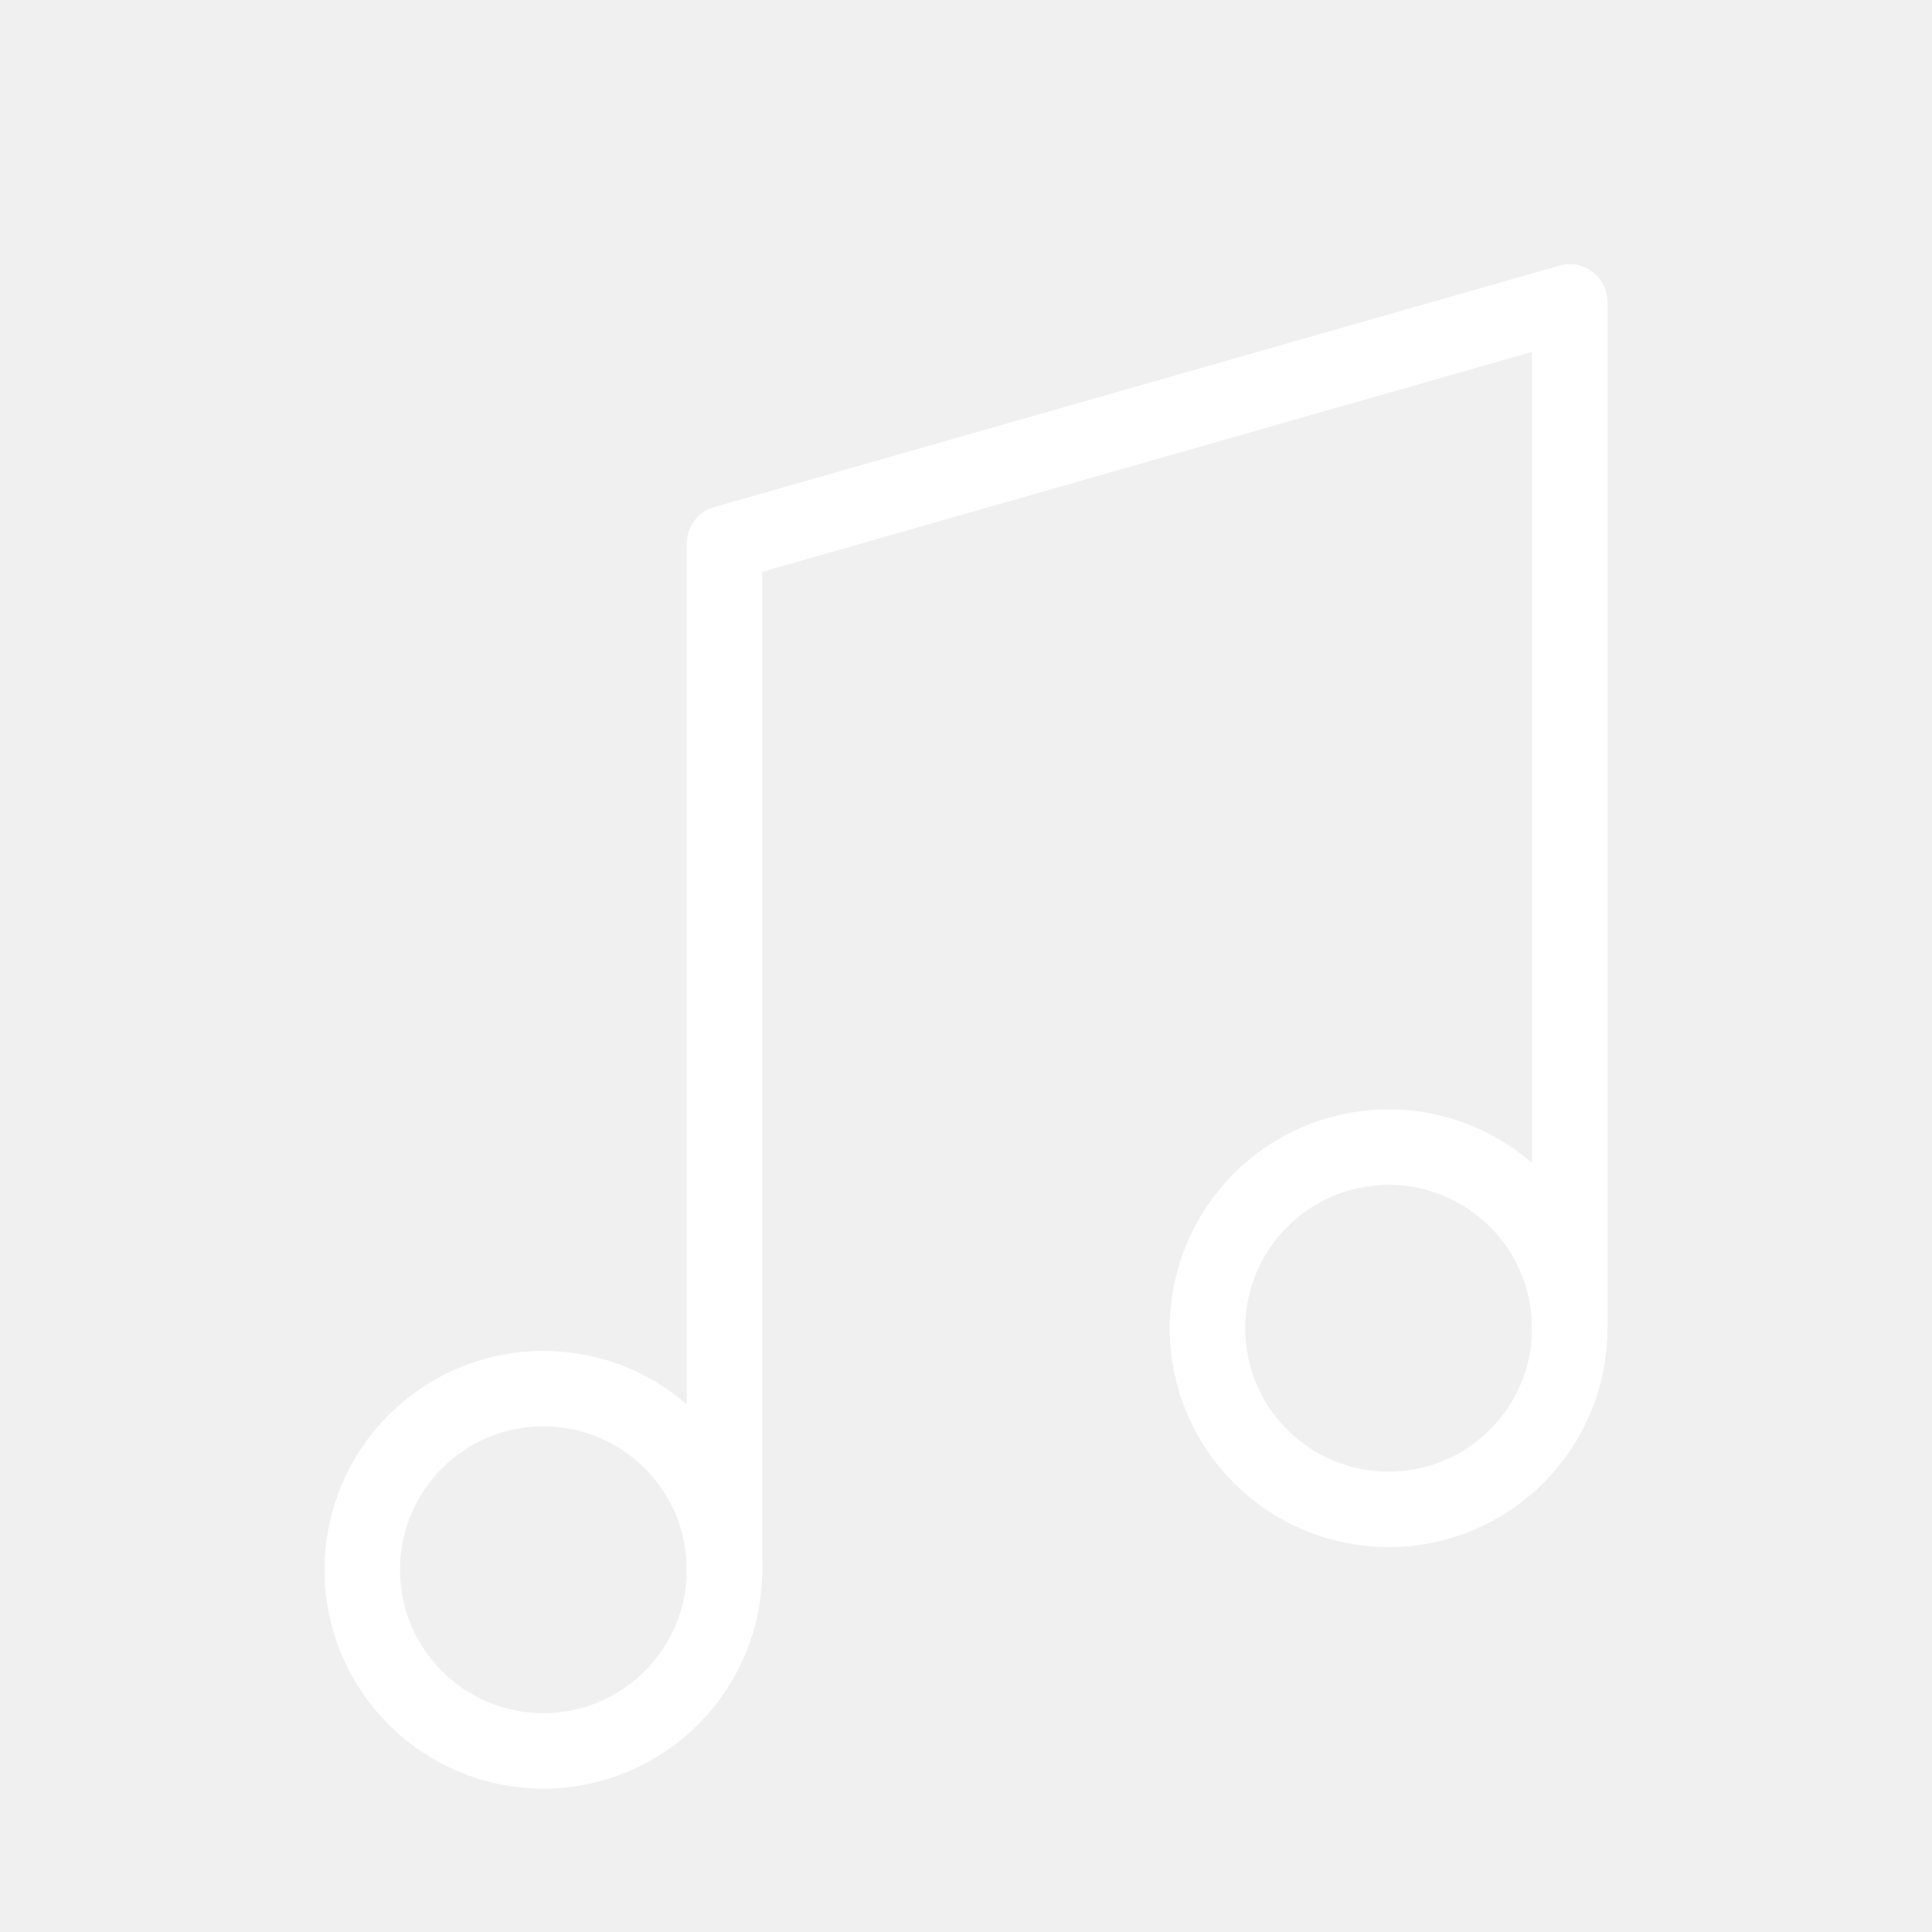
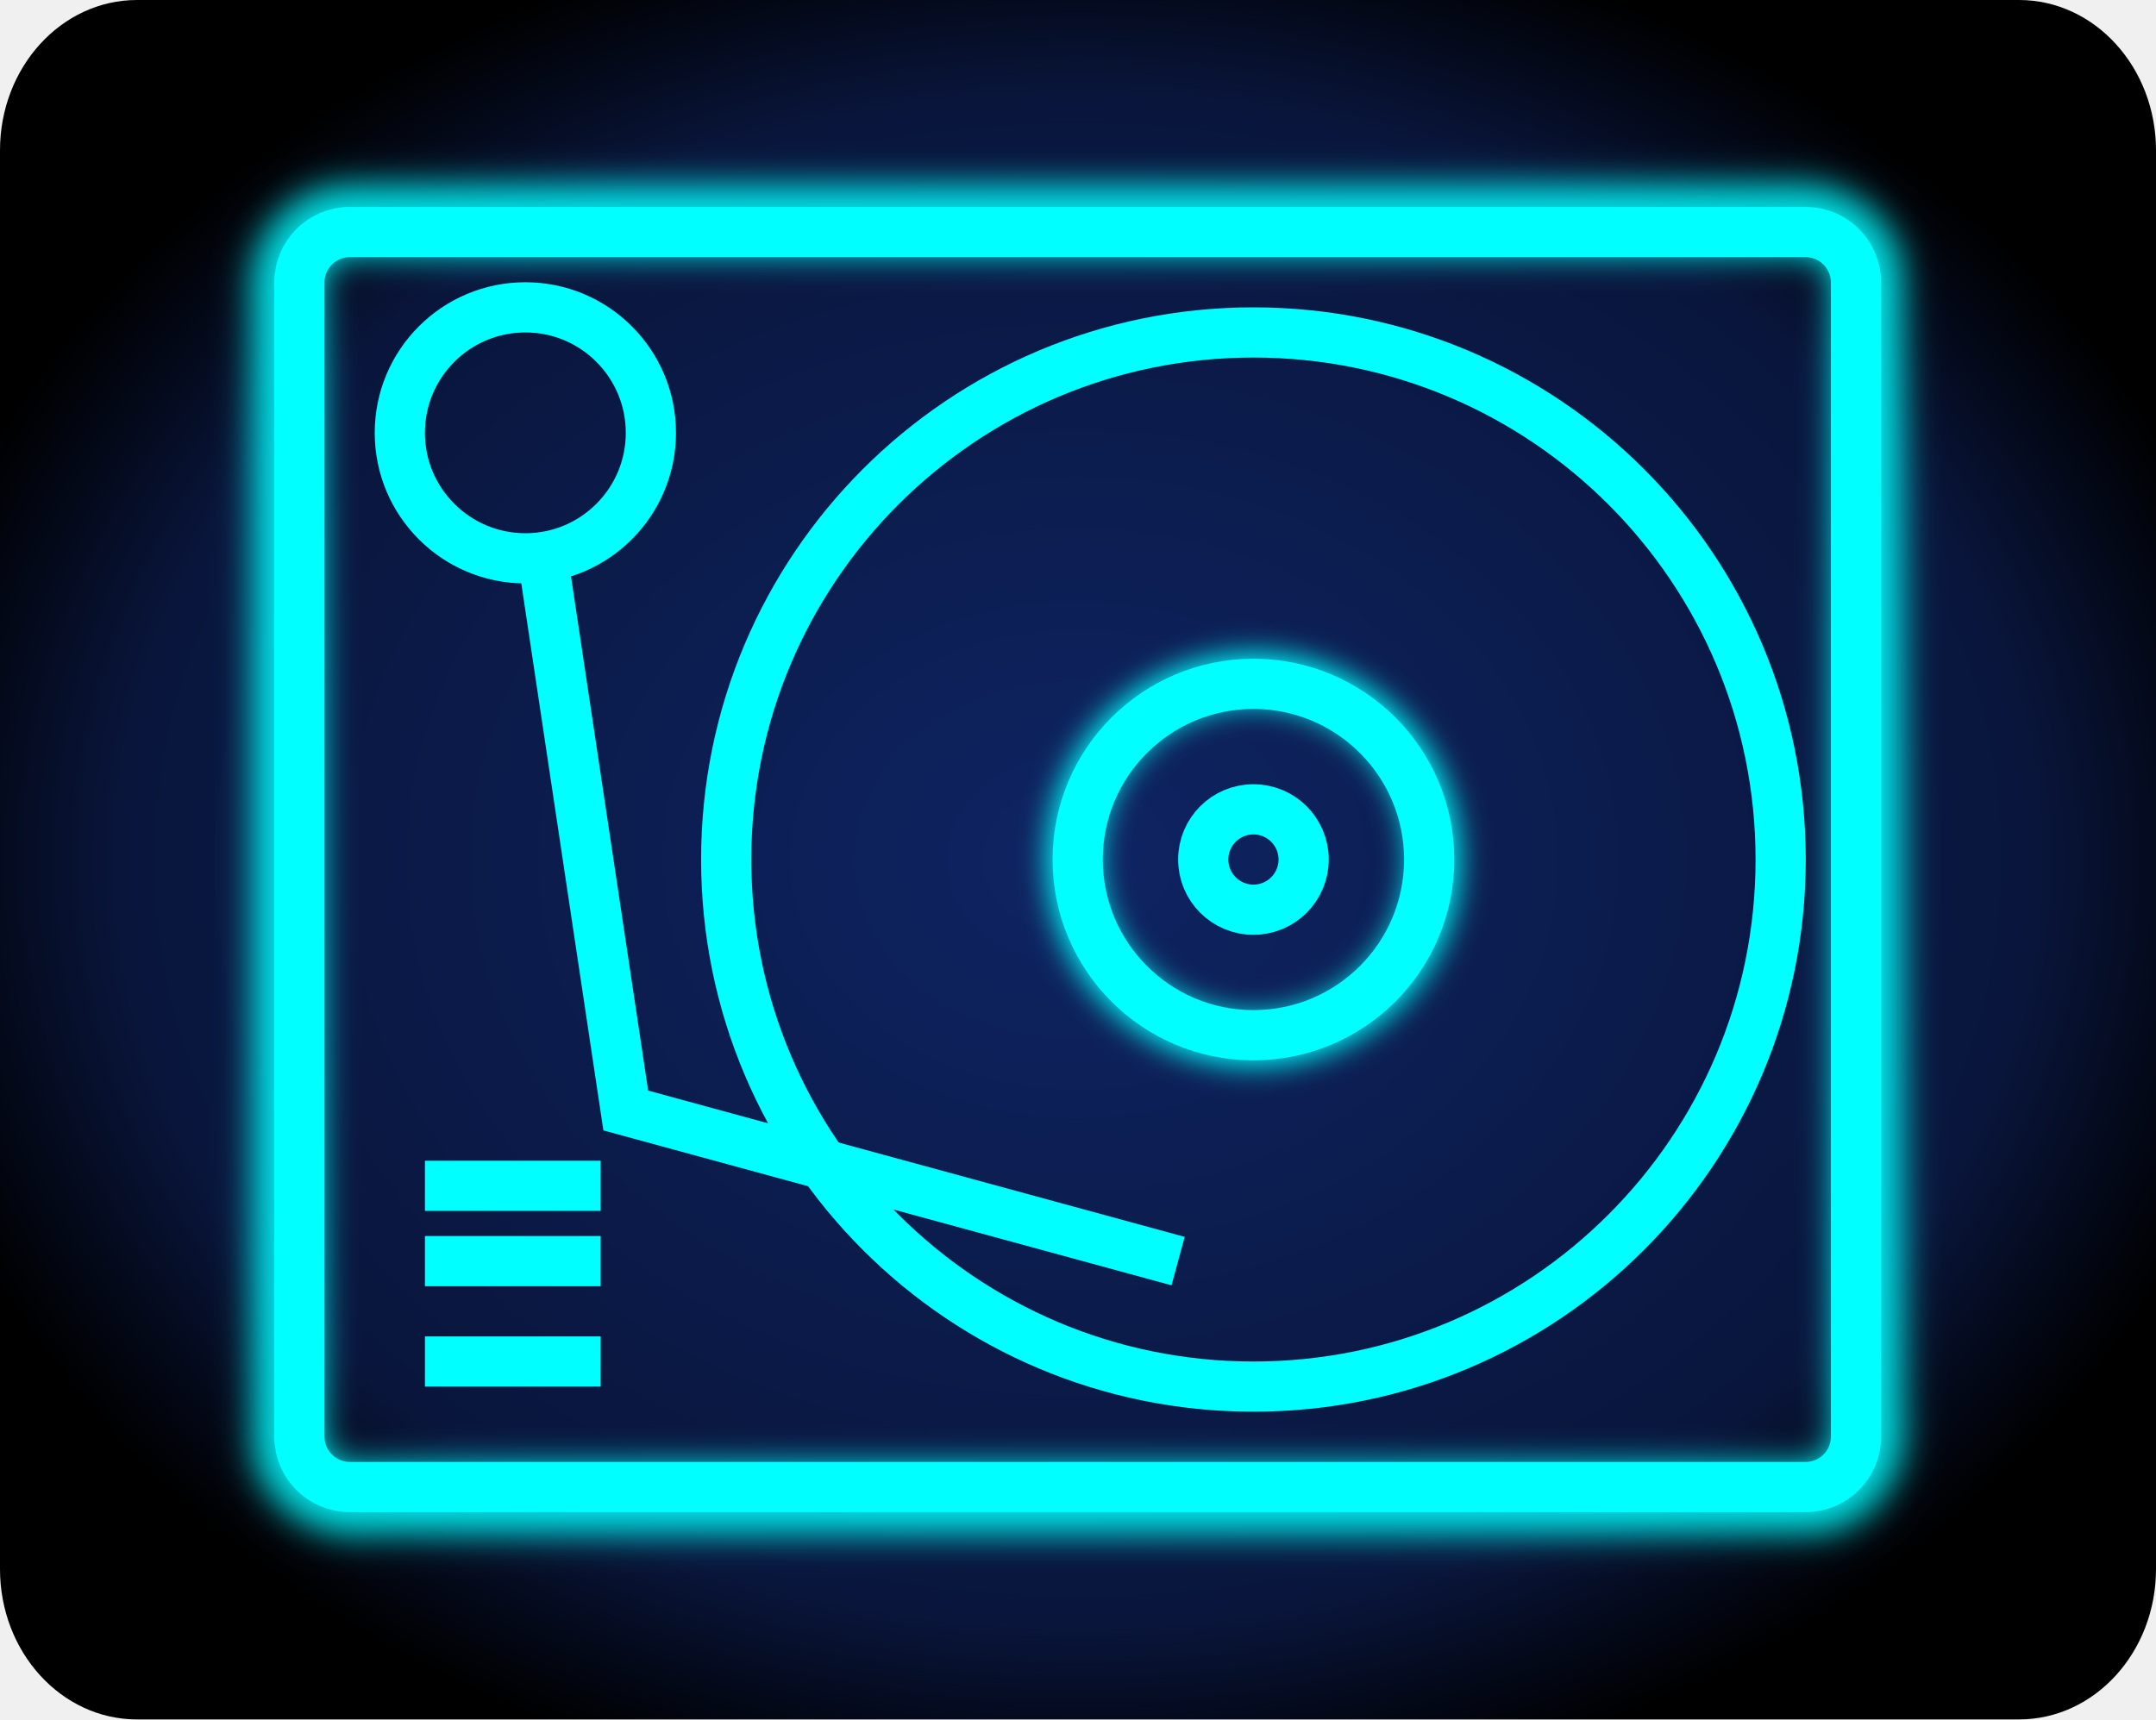
- <svg xmlns="http://www.w3.org/2000/svg" viewBox="0 0 64 64" fill="none" stroke="#fff" stroke-width="2.5" stroke-linecap="round" stroke-linejoin="round">
-   <path d="M24 52V18l28-8v34" />
-   <circle cx="18" cy="52" r="6" />
-   <circle cx="46" cy="44" r="6" />
+ <svg xmlns="http://www.w3.org/2000/svg" xmlns:xlink="http://www.w3.org/1999/xlink" width="224.707mm" height="179.256mm" viewBox="0 0 224.707 179.256" version="1.1" id="svg1" xml:space="preserve">
+   <defs id="defs1">
+     <linearGradient id="linearGradient16">
+       <stop style="stop-color:#0e2463;stop-opacity:1;" offset="0" id="stop16" />
+       <stop style="stop-color:#09153b;stop-opacity:1;" offset="0.796" id="stop18" />
+       <stop style="stop-color:#000000;stop-opacity:1;" offset="1" id="stop17" />
+     </linearGradient>
+     <filter style="color-interpolation-filters:sRGB" id="filter10" x="-0.044" y="-0.054" width="1.087" height="1.108">
+       <feGaussianBlur stdDeviation="0.716" id="feGaussianBlur10" />
+     </filter>
+     <filter style="color-interpolation-filters:sRGB" id="filter11" x="-0.041" y="-0.05" width="1.082" height="1.101">
+       <feGaussianBlur stdDeviation="0.678" id="feGaussianBlur11" />
+     </filter>
+     <filter style="color-interpolation-filters:sRGB" id="filter12" x="-0.167" y="-0.166" width="1.334" height="1.333">
+       <feGaussianBlur stdDeviation="0.581" id="feGaussianBlur12" />
+     </filter>
+     <filter style="color-interpolation-filters:sRGB" id="filter13" x="-0.141" y="-0.14" width="1.281" height="1.281">
+       <feGaussianBlur stdDeviation="0.616" id="feGaussianBlur13" />
+     </filter>
+     <radialGradient xlink:href="#linearGradient16" id="radialGradient17" cx="108.106" cy="146.124" fx="108.106" fy="146.124" r="112.354" gradientTransform="matrix(1.118046,0,0,0.8919005,-8.513691,-40.69957)" gradientUnits="userSpaceOnUse" />
+   </defs>
+   <rect style="opacity:1;fill:url(#radialGradient17);stroke:none;stroke-width:0.088;stroke-linecap:round;stroke-linejoin:round;stroke-opacity:1" id="rect1" width="224.707" height="179.256" x="8.8817842e-16" y="0" rx="14.277" ry="15.675" />
+   <g id="layer1" transform="translate(4.247778,-56.49546)">
+     <g id="Vinyl-player" transform="matrix(2.616681,0,0,2.616681,26.95661,80.68755)" stroke="#6b6c6e" stroke-width="2" style="fill:none;fill-rule:evenodd;stroke:#00ffff;stroke-opacity:1">
+       <path id="path11" style="opacity:0.55;stroke:#00ffff;stroke-opacity:1;filter:url(#filter11)" d="m 59.578,-1.061 c -17.423,0.097 -34.847,0.025 -52.27,0.052 -1.931,0.031 -3.873,-0.053 -5.796,0.029 -1.62,0.272 -2.762,1.941 -2.54,3.55 0.034,15.301 -0.023,30.604 0.056,45.904 0.239,1.829 2.293,2.874 3.995,2.541 19.148,-0.003 38.298,0.019 57.445,-0.041 1.835,-0.24 2.892,-2.302 2.549,-4.012 -0.002,-15.145 0.024,-30.291 -0.043,-45.435 -0.199,-1.606 -1.854,-2.667 -3.395,-2.588 z" />
+       <path id="path10" style="mix-blend-mode:normal;stroke:#00ffff;stroke-opacity:1;filter:url(#filter10)" d="M 1.99,-0.201 C 0.648,-0.236 -0.398,1.104 -0.203,2.4 c 0.009,15.278 -0.018,30.558 0.014,45.834 0.102,1.254 1.375,2.141 2.589,1.969 19.278,-0.009 38.558,0.018 57.834,-0.014 C 61.488,50.087 62.376,48.815 62.203,47.6 62.194,32.322 62.221,17.042 62.189,1.766 62.087,0.512 60.815,-0.376 59.6,-0.203 40.397,-0.202 21.193,-0.206 1.99,-0.201 Z" />
+       <path d="m 62,48 c 0,1.1 -0.9,2 -2,2 H 2 C 0.9,50 0,49.1 0,48 V 2 C 0,0.9 0.9,0 2,0 h 58 c 1.1,0 2,0.9 2,2 z" id="Shape" style="stroke:#00ffff;stroke-opacity:1" />
+       <path id="path12" style="opacity:0.002;stroke:#00ffff;stroke-opacity:1;filter:url(#filter13)" d="m 37.613,16.184 c -4.98,0.109 -9.257,5.181 -8.323,10.114 0.606,4.567 5.296,8.24 9.892,7.418 3.997,-0.536 7.501,-4.064 7.6,-8.168 0.289,-4.072 -2.574,-8.226 -6.629,-9.088 -0.828,-0.212 -1.688,-0.291 -2.541,-0.277 z" />
+       <path id="circle11" style="mix-blend-mode:normal;stroke:#00ffff;stroke-opacity:1;filter:url(#filter12)" d="m 37.982,17.799 c -2.361,0.023 -4.699,1.236 -5.97,3.242 -1.467,2.131 -1.589,5.08 -0.351,7.346 1.165,2.233 3.582,3.74 6.103,3.795 2.516,0.11 5.03,-1.233 6.338,-3.386 1.612,-2.51 1.419,-6.021 -0.5,-8.318 -1.343,-1.686 -3.466,-2.694 -5.62,-2.679 z" />
+       <circle id="Oval" cx="38" cy="25" r="21" style="stroke:#00ffff;stroke-opacity:1" />
+       <circle id="circle1" cx="38" cy="25" r="7" style="stroke:#00ffff;stroke-opacity:1" />
+       <circle id="circle2" cx="38" cy="25" r="2" style="stroke:#00ffff;stroke-opacity:1" />
+       <circle id="circle3" cx="9" cy="8" r="5" style="stroke:#00ffff;stroke-opacity:1" />
+       <path d="M 9.7,13 13,35 35,41" id="path3" style="stroke:#00ffff;stroke-opacity:1" />
+       <path d="m 5,38 h 7" id="path4" style="display:inline;stroke:#00ffff;stroke-opacity:1" />
+       <path d="m 5,41 h 7" id="path5" style="display:inline;stroke:#00ffff;stroke-opacity:1" />
+       <path d="m 5,45 h 7" id="path6" style="display:inline;stroke:#00ffff;stroke-opacity:1" />
+     </g>
+   </g>
</svg>
